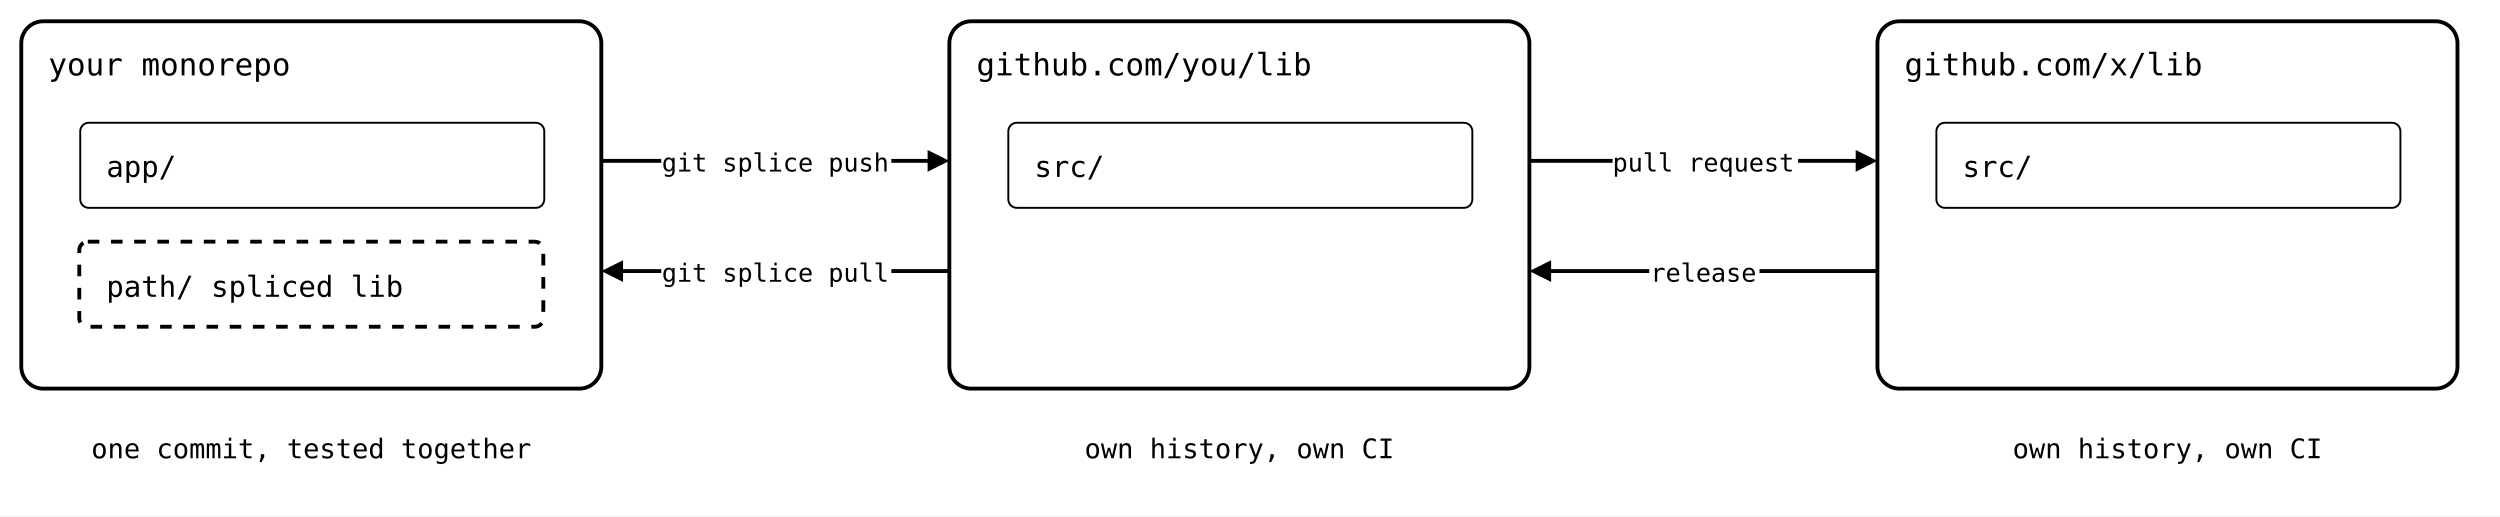
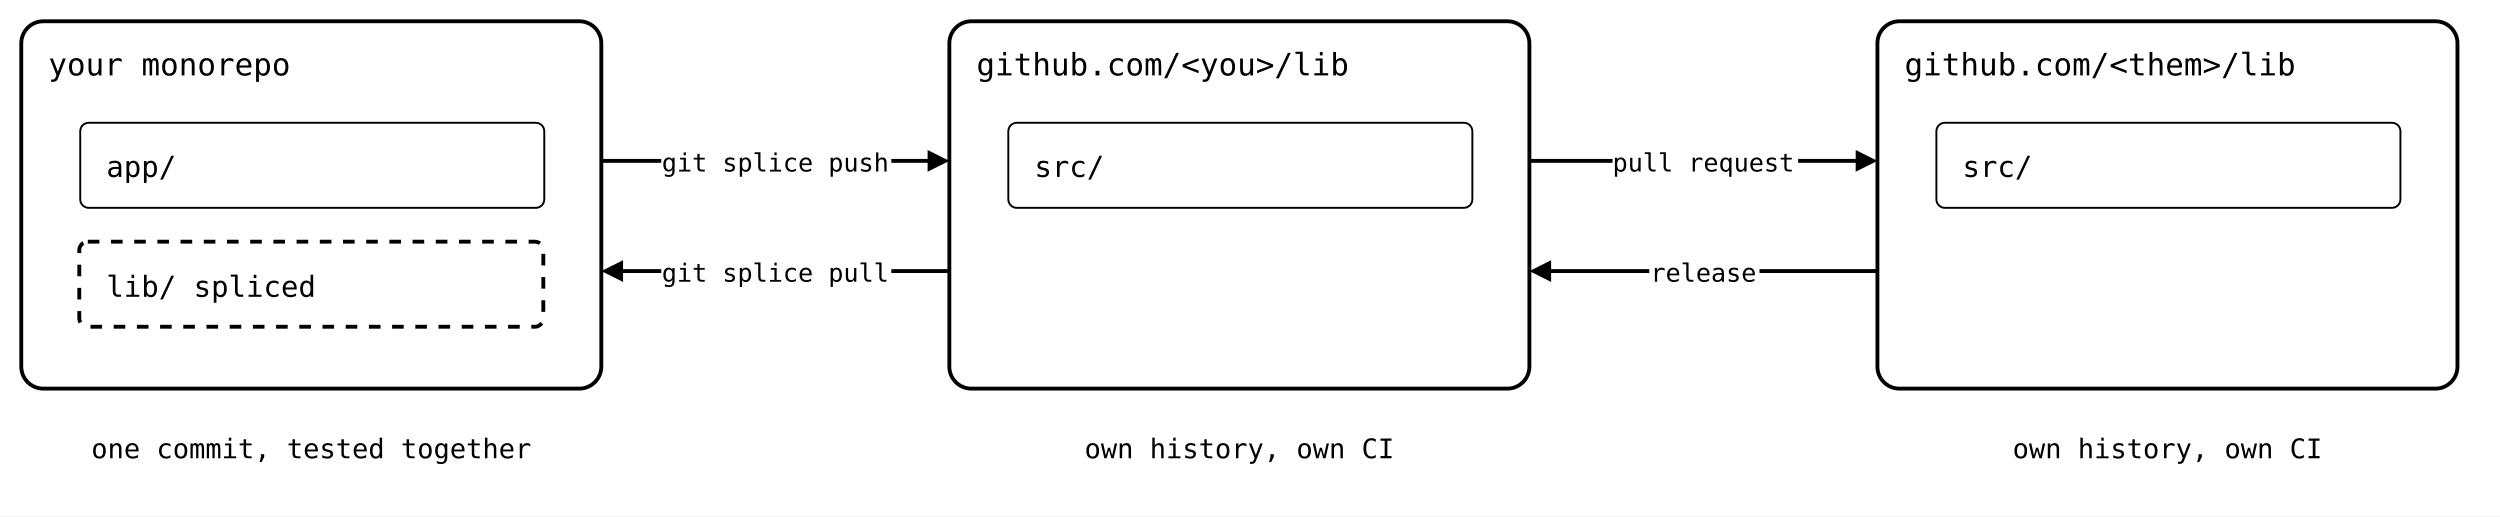
- <svg xmlns="http://www.w3.org/2000/svg" style="background: #ffffff; background-color: light-dark(#ffffff, #121212); color-scheme: light dark;" version="1.1" width="1293px" height="267px" viewBox="0 0 1293 267" id="ge-svg-hPVa6-r-Kh7kmlvU4syo" content="&lt;mxfile host=&quot;Electron&quot;&gt;&#10;  &lt;diagram name=&quot;readme-solution&quot; id=&quot;readme-solution&quot;&gt;&#10;    &lt;mxGraphModel grid=&quot;0&quot; gridSize=&quot;10&quot; guides=&quot;1&quot; tooltips=&quot;1&quot; connect=&quot;1&quot; arrows=&quot;1&quot; fold=&quot;0&quot; page=&quot;0&quot; pageScale=&quot;1&quot; pageWidth=&quot;850&quot; pageHeight=&quot;1100&quot; background=&quot;#ffffff&quot; math=&quot;0&quot; shadow=&quot;0&quot;&gt;&#10;      &lt;root&gt;&#10;        &lt;mxCell id=&quot;0&quot; /&gt;&#10;        &lt;mxCell id=&quot;1&quot; parent=&quot;0&quot; /&gt;&#10;        &lt;mxCell id=&quot;m&quot; parent=&quot;1&quot; style=&quot;rounded=1;arcSize=6;fillColor=none;strokeWidth=2;fontSize=16;verticalAlign=top;align=left;spacingLeft=12;spacingTop=6;fontFamily=Roboto Mono,monospace;&quot; value=&quot;your monorepo&quot; vertex=&quot;1&quot;&gt;&#10;          &lt;mxGeometry height=&quot;190&quot; width=&quot;300&quot; as=&quot;geometry&quot; /&gt;&#10;        &lt;/mxCell&gt;&#10;        &lt;mxCell id=&quot;m_0&quot; parent=&quot;1&quot; style=&quot;rounded=1;arcSize=10;fillColor=none;strokeWidth=1;fontSize=15;align=left;spacingLeft=12;fontFamily=Roboto Mono,monospace;&quot; value=&quot;app/&quot; vertex=&quot;1&quot;&gt;&#10;          &lt;mxGeometry height=&quot;44&quot; width=&quot;240&quot; x=&quot;30&quot; y=&quot;52&quot; as=&quot;geometry&quot; /&gt;&#10;        &lt;/mxCell&gt;&#10;        &lt;mxCell id=&quot;m_1&quot; parent=&quot;1&quot; style=&quot;rounded=1;arcSize=10;fillColor=none;strokeWidth=1;fontSize=15;align=left;spacingLeft=12;dashed=1;strokeWidth=2;fontFamily=Roboto Mono,monospace;&quot; value=&quot;path/  spliced lib&quot; vertex=&quot;1&quot;&gt;&#10;          &lt;mxGeometry height=&quot;44&quot; width=&quot;240&quot; x=&quot;30&quot; y=&quot;114&quot; as=&quot;geometry&quot; /&gt;&#10;        &lt;/mxCell&gt;&#10;        &lt;mxCell id=&quot;k&quot; parent=&quot;1&quot; style=&quot;rounded=1;arcSize=6;fillColor=none;strokeWidth=2;fontSize=16;verticalAlign=top;align=left;spacingLeft=12;spacingTop=6;fontFamily=Roboto Mono,monospace;&quot; value=&quot;github.com/you/lib&quot; vertex=&quot;1&quot;&gt;&#10;          &lt;mxGeometry height=&quot;190&quot; width=&quot;300&quot; x=&quot;480&quot; as=&quot;geometry&quot; /&gt;&#10;        &lt;/mxCell&gt;&#10;        &lt;mxCell id=&quot;k_0&quot; parent=&quot;1&quot; style=&quot;rounded=1;arcSize=10;fillColor=none;strokeWidth=1;fontSize=15;align=left;spacingLeft=12;fontFamily=Roboto Mono,monospace;&quot; value=&quot;src/&quot; vertex=&quot;1&quot;&gt;&#10;          &lt;mxGeometry height=&quot;44&quot; width=&quot;240&quot; x=&quot;510&quot; y=&quot;52&quot; as=&quot;geometry&quot; /&gt;&#10;        &lt;/mxCell&gt;&#10;        &lt;mxCell id=&quot;o&quot; parent=&quot;1&quot; style=&quot;rounded=1;arcSize=6;fillColor=none;strokeWidth=2;fontSize=16;verticalAlign=top;align=left;spacingLeft=12;spacingTop=6;fontFamily=Roboto Mono,monospace;&quot; value=&quot;github.com/x/lib&quot; vertex=&quot;1&quot;&gt;&#10;          &lt;mxGeometry height=&quot;190&quot; width=&quot;300&quot; x=&quot;960&quot; as=&quot;geometry&quot; /&gt;&#10;        &lt;/mxCell&gt;&#10;        &lt;mxCell id=&quot;o_0&quot; parent=&quot;1&quot; style=&quot;rounded=1;arcSize=10;fillColor=none;strokeWidth=1;fontSize=15;align=left;spacingLeft=12;fontFamily=Roboto Mono,monospace;&quot; value=&quot;src/&quot; vertex=&quot;1&quot;&gt;&#10;          &lt;mxGeometry height=&quot;44&quot; width=&quot;240&quot; x=&quot;990&quot; y=&quot;52&quot; as=&quot;geometry&quot; /&gt;&#10;        &lt;/mxCell&gt;&#10;        &lt;mxCell id=&quot;push&quot; edge=&quot;1&quot; parent=&quot;1&quot; source=&quot;m&quot; style=&quot;endArrow=block;endFill=1;strokeWidth=2;fontSize=13;labelBackgroundColor=default;exitX=1;exitY=0.38;entryX=0;entryY=0.38;fontFamily=Roboto Mono,monospace;&quot; target=&quot;k&quot; value=&quot;git splice push&quot;&gt;&#10;          &lt;mxGeometry relative=&quot;1&quot; as=&quot;geometry&quot; /&gt;&#10;        &lt;/mxCell&gt;&#10;        &lt;mxCell id=&quot;pull&quot; edge=&quot;1&quot; parent=&quot;1&quot; source=&quot;k&quot; style=&quot;endArrow=block;endFill=1;strokeWidth=2;fontSize=13;labelBackgroundColor=default;exitX=0;exitY=0.68;entryX=1;entryY=0.68;fontFamily=Roboto Mono,monospace;&quot; target=&quot;m&quot; value=&quot;git splice pull&quot;&gt;&#10;          &lt;mxGeometry relative=&quot;1&quot; as=&quot;geometry&quot; /&gt;&#10;        &lt;/mxCell&gt;&#10;        &lt;mxCell id=&quot;p&quot; edge=&quot;1&quot; parent=&quot;1&quot; source=&quot;k&quot; style=&quot;endArrow=block;endFill=1;strokeWidth=2;fontSize=13;labelBackgroundColor=default;exitX=1;exitY=0.38;entryX=0;entryY=0.38;fontFamily=Roboto Mono,monospace;&quot; target=&quot;o&quot; value=&quot;pull request&quot;&gt;&#10;          &lt;mxGeometry relative=&quot;1&quot; as=&quot;geometry&quot; /&gt;&#10;        &lt;/mxCell&gt;&#10;        &lt;mxCell id=&quot;r&quot; edge=&quot;1&quot; parent=&quot;1&quot; source=&quot;o&quot; style=&quot;endArrow=block;endFill=1;strokeWidth=2;fontSize=13;labelBackgroundColor=default;exitX=0;exitY=0.68;entryX=1;entryY=0.68;fontFamily=Roboto Mono,monospace;&quot; target=&quot;k&quot; value=&quot;release&quot;&gt;&#10;          &lt;mxGeometry relative=&quot;1&quot; as=&quot;geometry&quot; /&gt;&#10;        &lt;/mxCell&gt;&#10;        &lt;mxCell id=&quot;n1&quot; parent=&quot;1&quot; style=&quot;text;fontSize=14;align=center;verticalAlign=middle;fillColor=none;strokeColor=none;fontFamily=Roboto Mono,monospace;&quot; value=&quot;one commit, tested together&quot; vertex=&quot;1&quot;&gt;&#10;          &lt;mxGeometry height=&quot;30&quot; width=&quot;300&quot; y=&quot;205&quot; as=&quot;geometry&quot; /&gt;&#10;        &lt;/mxCell&gt;&#10;        &lt;mxCell id=&quot;n2&quot; parent=&quot;1&quot; style=&quot;text;fontSize=14;align=center;verticalAlign=middle;fillColor=none;strokeColor=none;fontFamily=Roboto Mono,monospace;&quot; value=&quot;own history, own CI&quot; vertex=&quot;1&quot;&gt;&#10;          &lt;mxGeometry height=&quot;30&quot; width=&quot;300&quot; x=&quot;480&quot; y=&quot;205&quot; as=&quot;geometry&quot; /&gt;&#10;        &lt;/mxCell&gt;&#10;        &lt;mxCell id=&quot;n3&quot; parent=&quot;1&quot; style=&quot;text;fontSize=14;align=center;verticalAlign=middle;fillColor=none;strokeColor=none;fontFamily=Roboto Mono,monospace;&quot; value=&quot;own history, own CI&quot; vertex=&quot;1&quot;&gt;&#10;          &lt;mxGeometry height=&quot;30&quot; width=&quot;300&quot; x=&quot;960&quot; y=&quot;205&quot; as=&quot;geometry&quot; /&gt;&#10;        &lt;/mxCell&gt;&#10;      &lt;/root&gt;&#10;    &lt;/mxGraphModel&gt;&#10;  &lt;/diagram&gt;&#10;&lt;/mxfile&gt;&#10;">
-   <style type="text/css">@supports (color: light-dark(#000, #fff)) { #ge-svg-hPVa6-r-Kh7kmlvU4syo { --ge-adaptive-bg: light-dark(#ffffff, var(--ge-dark-color, #121212)); } }</style>
+ <svg xmlns="http://www.w3.org/2000/svg" style="background: #ffffff; background-color: light-dark(#ffffff, #121212); color-scheme: light dark;" version="1.1" width="1293px" height="267px" viewBox="0 0 1293 267" id="ge-svg-F9pvx8PuVhei8IW8bft5" content="&lt;mxfile host=&quot;Electron&quot;&gt;&#10;  &lt;diagram name=&quot;readme-solution&quot; id=&quot;readme-solution&quot;&gt;&#10;    &lt;mxGraphModel grid=&quot;0&quot; gridSize=&quot;10&quot; guides=&quot;1&quot; tooltips=&quot;1&quot; connect=&quot;1&quot; arrows=&quot;1&quot; fold=&quot;0&quot; page=&quot;0&quot; pageScale=&quot;1&quot; pageWidth=&quot;850&quot; pageHeight=&quot;1100&quot; background=&quot;#ffffff&quot; math=&quot;0&quot; shadow=&quot;0&quot;&gt;&#10;      &lt;root&gt;&#10;        &lt;mxCell id=&quot;0&quot; /&gt;&#10;        &lt;mxCell id=&quot;1&quot; parent=&quot;0&quot; /&gt;&#10;        &lt;mxCell id=&quot;m&quot; parent=&quot;1&quot; style=&quot;rounded=1;arcSize=6;fillColor=none;strokeWidth=2;fontSize=16;verticalAlign=top;align=left;spacingLeft=12;spacingTop=6;fontFamily=Roboto Mono,monospace;&quot; value=&quot;your monorepo&quot; vertex=&quot;1&quot;&gt;&#10;          &lt;mxGeometry height=&quot;190&quot; width=&quot;300&quot; as=&quot;geometry&quot; /&gt;&#10;        &lt;/mxCell&gt;&#10;        &lt;mxCell id=&quot;m_0&quot; parent=&quot;1&quot; style=&quot;rounded=1;arcSize=10;fillColor=none;strokeWidth=1;fontSize=15;align=left;spacingLeft=12;fontFamily=Roboto Mono,monospace;&quot; value=&quot;app/&quot; vertex=&quot;1&quot;&gt;&#10;          &lt;mxGeometry height=&quot;44&quot; width=&quot;240&quot; x=&quot;30&quot; y=&quot;52&quot; as=&quot;geometry&quot; /&gt;&#10;        &lt;/mxCell&gt;&#10;        &lt;mxCell id=&quot;m_1&quot; parent=&quot;1&quot; style=&quot;rounded=1;arcSize=10;fillColor=none;strokeWidth=1;fontSize=15;align=left;spacingLeft=12;dashed=1;strokeWidth=2;fontFamily=Roboto Mono,monospace;&quot; value=&quot;lib/  spliced&quot; vertex=&quot;1&quot;&gt;&#10;          &lt;mxGeometry height=&quot;44&quot; width=&quot;240&quot; x=&quot;30&quot; y=&quot;114&quot; as=&quot;geometry&quot; /&gt;&#10;        &lt;/mxCell&gt;&#10;        &lt;mxCell id=&quot;k&quot; parent=&quot;1&quot; style=&quot;rounded=1;arcSize=6;fillColor=none;strokeWidth=2;fontSize=16;verticalAlign=top;align=left;spacingLeft=12;spacingTop=6;fontFamily=Roboto Mono,monospace;&quot; value=&quot;github.com/&amp;lt;you&amp;gt;/lib&quot; vertex=&quot;1&quot;&gt;&#10;          &lt;mxGeometry height=&quot;190&quot; width=&quot;300&quot; x=&quot;480&quot; as=&quot;geometry&quot; /&gt;&#10;        &lt;/mxCell&gt;&#10;        &lt;mxCell id=&quot;k_0&quot; parent=&quot;1&quot; style=&quot;rounded=1;arcSize=10;fillColor=none;strokeWidth=1;fontSize=15;align=left;spacingLeft=12;fontFamily=Roboto Mono,monospace;&quot; value=&quot;src/&quot; vertex=&quot;1&quot;&gt;&#10;          &lt;mxGeometry height=&quot;44&quot; width=&quot;240&quot; x=&quot;510&quot; y=&quot;52&quot; as=&quot;geometry&quot; /&gt;&#10;        &lt;/mxCell&gt;&#10;        &lt;mxCell id=&quot;o&quot; parent=&quot;1&quot; style=&quot;rounded=1;arcSize=6;fillColor=none;strokeWidth=2;fontSize=16;verticalAlign=top;align=left;spacingLeft=12;spacingTop=6;fontFamily=Roboto Mono,monospace;&quot; value=&quot;github.com/&amp;lt;them&amp;gt;/lib&quot; vertex=&quot;1&quot;&gt;&#10;          &lt;mxGeometry height=&quot;190&quot; width=&quot;300&quot; x=&quot;960&quot; as=&quot;geometry&quot; /&gt;&#10;        &lt;/mxCell&gt;&#10;        &lt;mxCell id=&quot;o_0&quot; parent=&quot;1&quot; style=&quot;rounded=1;arcSize=10;fillColor=none;strokeWidth=1;fontSize=15;align=left;spacingLeft=12;fontFamily=Roboto Mono,monospace;&quot; value=&quot;src/&quot; vertex=&quot;1&quot;&gt;&#10;          &lt;mxGeometry height=&quot;44&quot; width=&quot;240&quot; x=&quot;990&quot; y=&quot;52&quot; as=&quot;geometry&quot; /&gt;&#10;        &lt;/mxCell&gt;&#10;        &lt;mxCell id=&quot;push&quot; edge=&quot;1&quot; parent=&quot;1&quot; source=&quot;m&quot; style=&quot;endArrow=block;endFill=1;strokeWidth=2;fontSize=13;labelBackgroundColor=default;exitX=1;exitY=0.38;entryX=0;entryY=0.38;fontFamily=Roboto Mono,monospace;&quot; target=&quot;k&quot; value=&quot;git splice push&quot;&gt;&#10;          &lt;mxGeometry relative=&quot;1&quot; as=&quot;geometry&quot; /&gt;&#10;        &lt;/mxCell&gt;&#10;        &lt;mxCell id=&quot;pull&quot; edge=&quot;1&quot; parent=&quot;1&quot; source=&quot;k&quot; style=&quot;endArrow=block;endFill=1;strokeWidth=2;fontSize=13;labelBackgroundColor=default;exitX=0;exitY=0.68;entryX=1;entryY=0.68;fontFamily=Roboto Mono,monospace;&quot; target=&quot;m&quot; value=&quot;git splice pull&quot;&gt;&#10;          &lt;mxGeometry relative=&quot;1&quot; as=&quot;geometry&quot; /&gt;&#10;        &lt;/mxCell&gt;&#10;        &lt;mxCell id=&quot;p&quot; edge=&quot;1&quot; parent=&quot;1&quot; source=&quot;k&quot; style=&quot;endArrow=block;endFill=1;strokeWidth=2;fontSize=13;labelBackgroundColor=default;exitX=1;exitY=0.38;entryX=0;entryY=0.38;fontFamily=Roboto Mono,monospace;&quot; target=&quot;o&quot; value=&quot;pull request&quot;&gt;&#10;          &lt;mxGeometry relative=&quot;1&quot; as=&quot;geometry&quot; /&gt;&#10;        &lt;/mxCell&gt;&#10;        &lt;mxCell id=&quot;r&quot; edge=&quot;1&quot; parent=&quot;1&quot; source=&quot;o&quot; style=&quot;endArrow=block;endFill=1;strokeWidth=2;fontSize=13;labelBackgroundColor=default;exitX=0;exitY=0.68;entryX=1;entryY=0.68;fontFamily=Roboto Mono,monospace;&quot; target=&quot;k&quot; value=&quot;release&quot;&gt;&#10;          &lt;mxGeometry relative=&quot;1&quot; as=&quot;geometry&quot; /&gt;&#10;        &lt;/mxCell&gt;&#10;        &lt;mxCell id=&quot;n1&quot; parent=&quot;1&quot; style=&quot;text;fontSize=14;align=center;verticalAlign=middle;fillColor=none;strokeColor=none;fontFamily=Roboto Mono,monospace;&quot; value=&quot;one commit, tested together&quot; vertex=&quot;1&quot;&gt;&#10;          &lt;mxGeometry height=&quot;30&quot; width=&quot;300&quot; y=&quot;205&quot; as=&quot;geometry&quot; /&gt;&#10;        &lt;/mxCell&gt;&#10;        &lt;mxCell id=&quot;n2&quot; parent=&quot;1&quot; style=&quot;text;fontSize=14;align=center;verticalAlign=middle;fillColor=none;strokeColor=none;fontFamily=Roboto Mono,monospace;&quot; value=&quot;own history, own CI&quot; vertex=&quot;1&quot;&gt;&#10;          &lt;mxGeometry height=&quot;30&quot; width=&quot;300&quot; x=&quot;480&quot; y=&quot;205&quot; as=&quot;geometry&quot; /&gt;&#10;        &lt;/mxCell&gt;&#10;        &lt;mxCell id=&quot;n3&quot; parent=&quot;1&quot; style=&quot;text;fontSize=14;align=center;verticalAlign=middle;fillColor=none;strokeColor=none;fontFamily=Roboto Mono,monospace;&quot; value=&quot;own history, own CI&quot; vertex=&quot;1&quot;&gt;&#10;          &lt;mxGeometry height=&quot;30&quot; width=&quot;300&quot; x=&quot;960&quot; y=&quot;205&quot; as=&quot;geometry&quot; /&gt;&#10;        &lt;/mxCell&gt;&#10;      &lt;/root&gt;&#10;    &lt;/mxGraphModel&gt;&#10;  &lt;/diagram&gt;&#10;&lt;/mxfile&gt;&#10;">
+   <style type="text/css">@supports (color: light-dark(#000, #fff)) { #ge-svg-F9pvx8PuVhei8IW8bft5 { --ge-adaptive-bg: light-dark(#ffffff, var(--ge-dark-color, #121212)); } }</style>
  <defs />
  <rect fill="#ffffff" width="100%" height="100%" x="0" y="0" style="fill: light-dark(rgb(255, 255, 255), rgb(18, 18, 18));" />
  <g>
    <g data-cell-id="0">
      <g data-cell-id="1">
        <g data-cell-id="m">
          <g>
            <rect x="11" y="11" width="300" height="190" rx="11.4" ry="11.4" fill="none" stroke="#000000" stroke-width="2" pointer-events="all" style="stroke: light-dark(rgb(0, 0, 0), rgb(255, 255, 255));" />
          </g>
          <g>
            <g fill="#000000" font-family="'Roboto Mono', monospace" text-anchor="start" font-size="16px" style="fill: light-dark(rgb(0, 0, 0), rgb(255, 255, 255));">
              <text x="25" y="39">your monorepo</text>
            </g>
          </g>
        </g>
        <g data-cell-id="m_0">
          <g transform="translate(0.5,0.5)">
            <rect x="41" y="63" width="240" height="44" rx="4.4" ry="4.4" fill="none" stroke="#000000" pointer-events="all" style="stroke: light-dark(rgb(0, 0, 0), rgb(255, 255, 255));" />
          </g>
          <g>
            <g fill="#000000" font-family="'Roboto Mono', monospace" text-anchor="start" font-size="15px" style="fill: light-dark(rgb(0, 0, 0), rgb(255, 255, 255));">
              <text x="55" y="91.5">app/</text>
            </g>
          </g>
        </g>
        <g data-cell-id="m_1">
          <g>
            <rect x="41" y="125" width="240" height="44" rx="4.4" ry="4.4" fill="none" stroke="#000000" stroke-width="2" stroke-dasharray="6 6" pointer-events="all" style="stroke: light-dark(rgb(0, 0, 0), rgb(255, 255, 255));" />
          </g>
          <g>
            <g fill="#000000" font-family="'Roboto Mono', monospace" text-anchor="start" font-size="15px" style="fill: light-dark(rgb(0, 0, 0), rgb(255, 255, 255));">
-               <text x="55" y="153.5">path/  spliced lib</text>
+               <text x="55" y="153.5">lib/  spliced</text>
            </g>
          </g>
        </g>
        <g data-cell-id="k">
          <g>
            <rect x="491" y="11" width="300" height="190" rx="11.4" ry="11.4" fill="none" stroke="#000000" stroke-width="2" pointer-events="all" style="stroke: light-dark(rgb(0, 0, 0), rgb(255, 255, 255));" />
          </g>
          <g>
            <g fill="#000000" font-family="'Roboto Mono', monospace" text-anchor="start" font-size="16px" style="fill: light-dark(rgb(0, 0, 0), rgb(255, 255, 255));">
-               <text x="505" y="39">github.com/you/lib</text>
+               <text x="505" y="39">github.com/&lt;you&gt;/lib</text>
            </g>
          </g>
        </g>
        <g data-cell-id="k_0">
          <g transform="translate(0.5,0.5)">
            <rect x="521" y="63" width="240" height="44" rx="4.4" ry="4.4" fill="none" stroke="#000000" pointer-events="all" style="stroke: light-dark(rgb(0, 0, 0), rgb(255, 255, 255));" />
          </g>
          <g>
            <g fill="#000000" font-family="'Roboto Mono', monospace" text-anchor="start" font-size="15px" style="fill: light-dark(rgb(0, 0, 0), rgb(255, 255, 255));">
              <text x="535" y="91.5">src/</text>
            </g>
          </g>
        </g>
        <g data-cell-id="o">
          <g>
            <rect x="971" y="11" width="300" height="190" rx="11.4" ry="11.4" fill="none" stroke="#000000" stroke-width="2" pointer-events="all" style="stroke: light-dark(rgb(0, 0, 0), rgb(255, 255, 255));" />
          </g>
          <g>
            <g fill="#000000" font-family="'Roboto Mono', monospace" text-anchor="start" font-size="16px" style="fill: light-dark(rgb(0, 0, 0), rgb(255, 255, 255));">
-               <text x="985" y="39">github.com/x/lib</text>
+               <text x="985" y="39">github.com/&lt;them&gt;/lib</text>
            </g>
          </g>
        </g>
        <g data-cell-id="o_0">
          <g transform="translate(0.5,0.5)">
            <rect x="1001" y="63" width="240" height="44" rx="4.4" ry="4.4" fill="none" stroke="#000000" pointer-events="all" style="stroke: light-dark(rgb(0, 0, 0), rgb(255, 255, 255));" />
          </g>
          <g>
            <g fill="#000000" font-family="'Roboto Mono', monospace" text-anchor="start" font-size="15px" style="fill: light-dark(rgb(0, 0, 0), rgb(255, 255, 255));">
              <text x="1015" y="91.5">src/</text>
            </g>
          </g>
        </g>
        <g data-cell-id="push">
          <g>
            <path d="M 311 83.2 L 480.76 83.2" fill="none" stroke="#000000" stroke-width="2" stroke-miterlimit="10" pointer-events="stroke" style="stroke: light-dark(rgb(0, 0, 0), rgb(255, 255, 255));" />
            <path d="M 488.76 83.2 L 480.76 87.2 L 480.76 79.2 Z" fill="#000000" stroke="#000000" stroke-width="2" stroke-miterlimit="10" pointer-events="all" style="fill: light-dark(rgb(0, 0, 0), rgb(255, 255, 255)); stroke: light-dark(rgb(0, 0, 0), rgb(255, 255, 255));" />
          </g>
          <g>
            <g fill="#000000" font-family="'Roboto Mono', monospace" text-anchor="middle" font-size="13px" style="fill: light-dark(rgb(0, 0, 0), rgb(255, 255, 255));">
              <rect fill="#ffffff" stroke="none" x="342" y="76" width="119" height="17" stroke-width="0" style="fill: var(--ge-adaptive-bg, #ffffff);" />
              <text x="401" y="88.7">git splice push</text>
            </g>
          </g>
        </g>
        <g data-cell-id="pull">
          <g>
            <path d="M 491 140.2 L 321.24 140.2" fill="none" stroke="#000000" stroke-width="2" stroke-miterlimit="10" pointer-events="stroke" style="stroke: light-dark(rgb(0, 0, 0), rgb(255, 255, 255));" />
            <path d="M 313.24 140.2 L 321.24 136.2 L 321.24 144.2 Z" fill="#000000" stroke="#000000" stroke-width="2" stroke-miterlimit="10" pointer-events="all" style="fill: light-dark(rgb(0, 0, 0), rgb(255, 255, 255)); stroke: light-dark(rgb(0, 0, 0), rgb(255, 255, 255));" />
          </g>
          <g>
            <g fill="#000000" font-family="'Roboto Mono', monospace" text-anchor="middle" font-size="13px" style="fill: light-dark(rgb(0, 0, 0), rgb(255, 255, 255));">
              <rect fill="#ffffff" stroke="none" x="342" y="133" width="119" height="17" stroke-width="0" style="fill: var(--ge-adaptive-bg, #ffffff);" />
              <text x="401" y="145.7">git splice pull</text>
            </g>
          </g>
        </g>
        <g data-cell-id="p">
          <g>
            <path d="M 791 83.2 L 960.76 83.2" fill="none" stroke="#000000" stroke-width="2" stroke-miterlimit="10" pointer-events="stroke" style="stroke: light-dark(rgb(0, 0, 0), rgb(255, 255, 255));" />
            <path d="M 968.76 83.2 L 960.76 87.2 L 960.76 79.2 Z" fill="#000000" stroke="#000000" stroke-width="2" stroke-miterlimit="10" pointer-events="all" style="fill: light-dark(rgb(0, 0, 0), rgb(255, 255, 255)); stroke: light-dark(rgb(0, 0, 0), rgb(255, 255, 255));" />
          </g>
          <g>
            <g fill="#000000" font-family="'Roboto Mono', monospace" text-anchor="middle" font-size="13px" style="fill: light-dark(rgb(0, 0, 0), rgb(255, 255, 255));">
              <rect fill="#ffffff" stroke="none" x="834" y="76" width="96" height="17" stroke-width="0" style="fill: var(--ge-adaptive-bg, #ffffff);" />
              <text x="881" y="88.7">pull request</text>
            </g>
          </g>
        </g>
        <g data-cell-id="r">
          <g>
            <path d="M 971 140.2 L 801.24 140.2" fill="none" stroke="#000000" stroke-width="2" stroke-miterlimit="10" pointer-events="stroke" style="stroke: light-dark(rgb(0, 0, 0), rgb(255, 255, 255));" />
            <path d="M 793.24 140.2 L 801.24 136.2 L 801.24 144.2 Z" fill="#000000" stroke="#000000" stroke-width="2" stroke-miterlimit="10" pointer-events="all" style="fill: light-dark(rgb(0, 0, 0), rgb(255, 255, 255)); stroke: light-dark(rgb(0, 0, 0), rgb(255, 255, 255));" />
          </g>
          <g>
            <g fill="#000000" font-family="'Roboto Mono', monospace" text-anchor="middle" font-size="13px" style="fill: light-dark(rgb(0, 0, 0), rgb(255, 255, 255));">
              <rect fill="#ffffff" stroke="none" x="853" y="133" width="57" height="17" stroke-width="0" style="fill: var(--ge-adaptive-bg, #ffffff);" />
              <text x="881" y="145.7">release</text>
            </g>
          </g>
        </g>
        <g data-cell-id="n1">
          <g>
            <rect x="11" y="216" width="300" height="30" fill="none" stroke="none" pointer-events="all" />
          </g>
          <g>
            <g fill="#000000" font-family="'Roboto Mono', monospace" text-anchor="middle" font-size="14px" style="fill: light-dark(rgb(0, 0, 0), rgb(255, 255, 255));">
              <text x="161" y="237">one commit, tested together</text>
            </g>
          </g>
        </g>
        <g data-cell-id="n2">
          <g>
            <rect x="491" y="216" width="300" height="30" fill="none" stroke="none" pointer-events="all" />
          </g>
          <g>
            <g fill="#000000" font-family="'Roboto Mono', monospace" text-anchor="middle" font-size="14px" style="fill: light-dark(rgb(0, 0, 0), rgb(255, 255, 255));">
              <text x="641" y="237">own history, own CI</text>
            </g>
          </g>
        </g>
        <g data-cell-id="n3">
          <g>
            <rect x="971" y="216" width="300" height="30" fill="none" stroke="none" pointer-events="all" />
          </g>
          <g>
            <g fill="#000000" font-family="'Roboto Mono', monospace" text-anchor="middle" font-size="14px" style="fill: light-dark(rgb(0, 0, 0), rgb(255, 255, 255));">
              <text x="1121" y="237">own history, own CI</text>
            </g>
          </g>
        </g>
      </g>
    </g>
  </g>
</svg>
